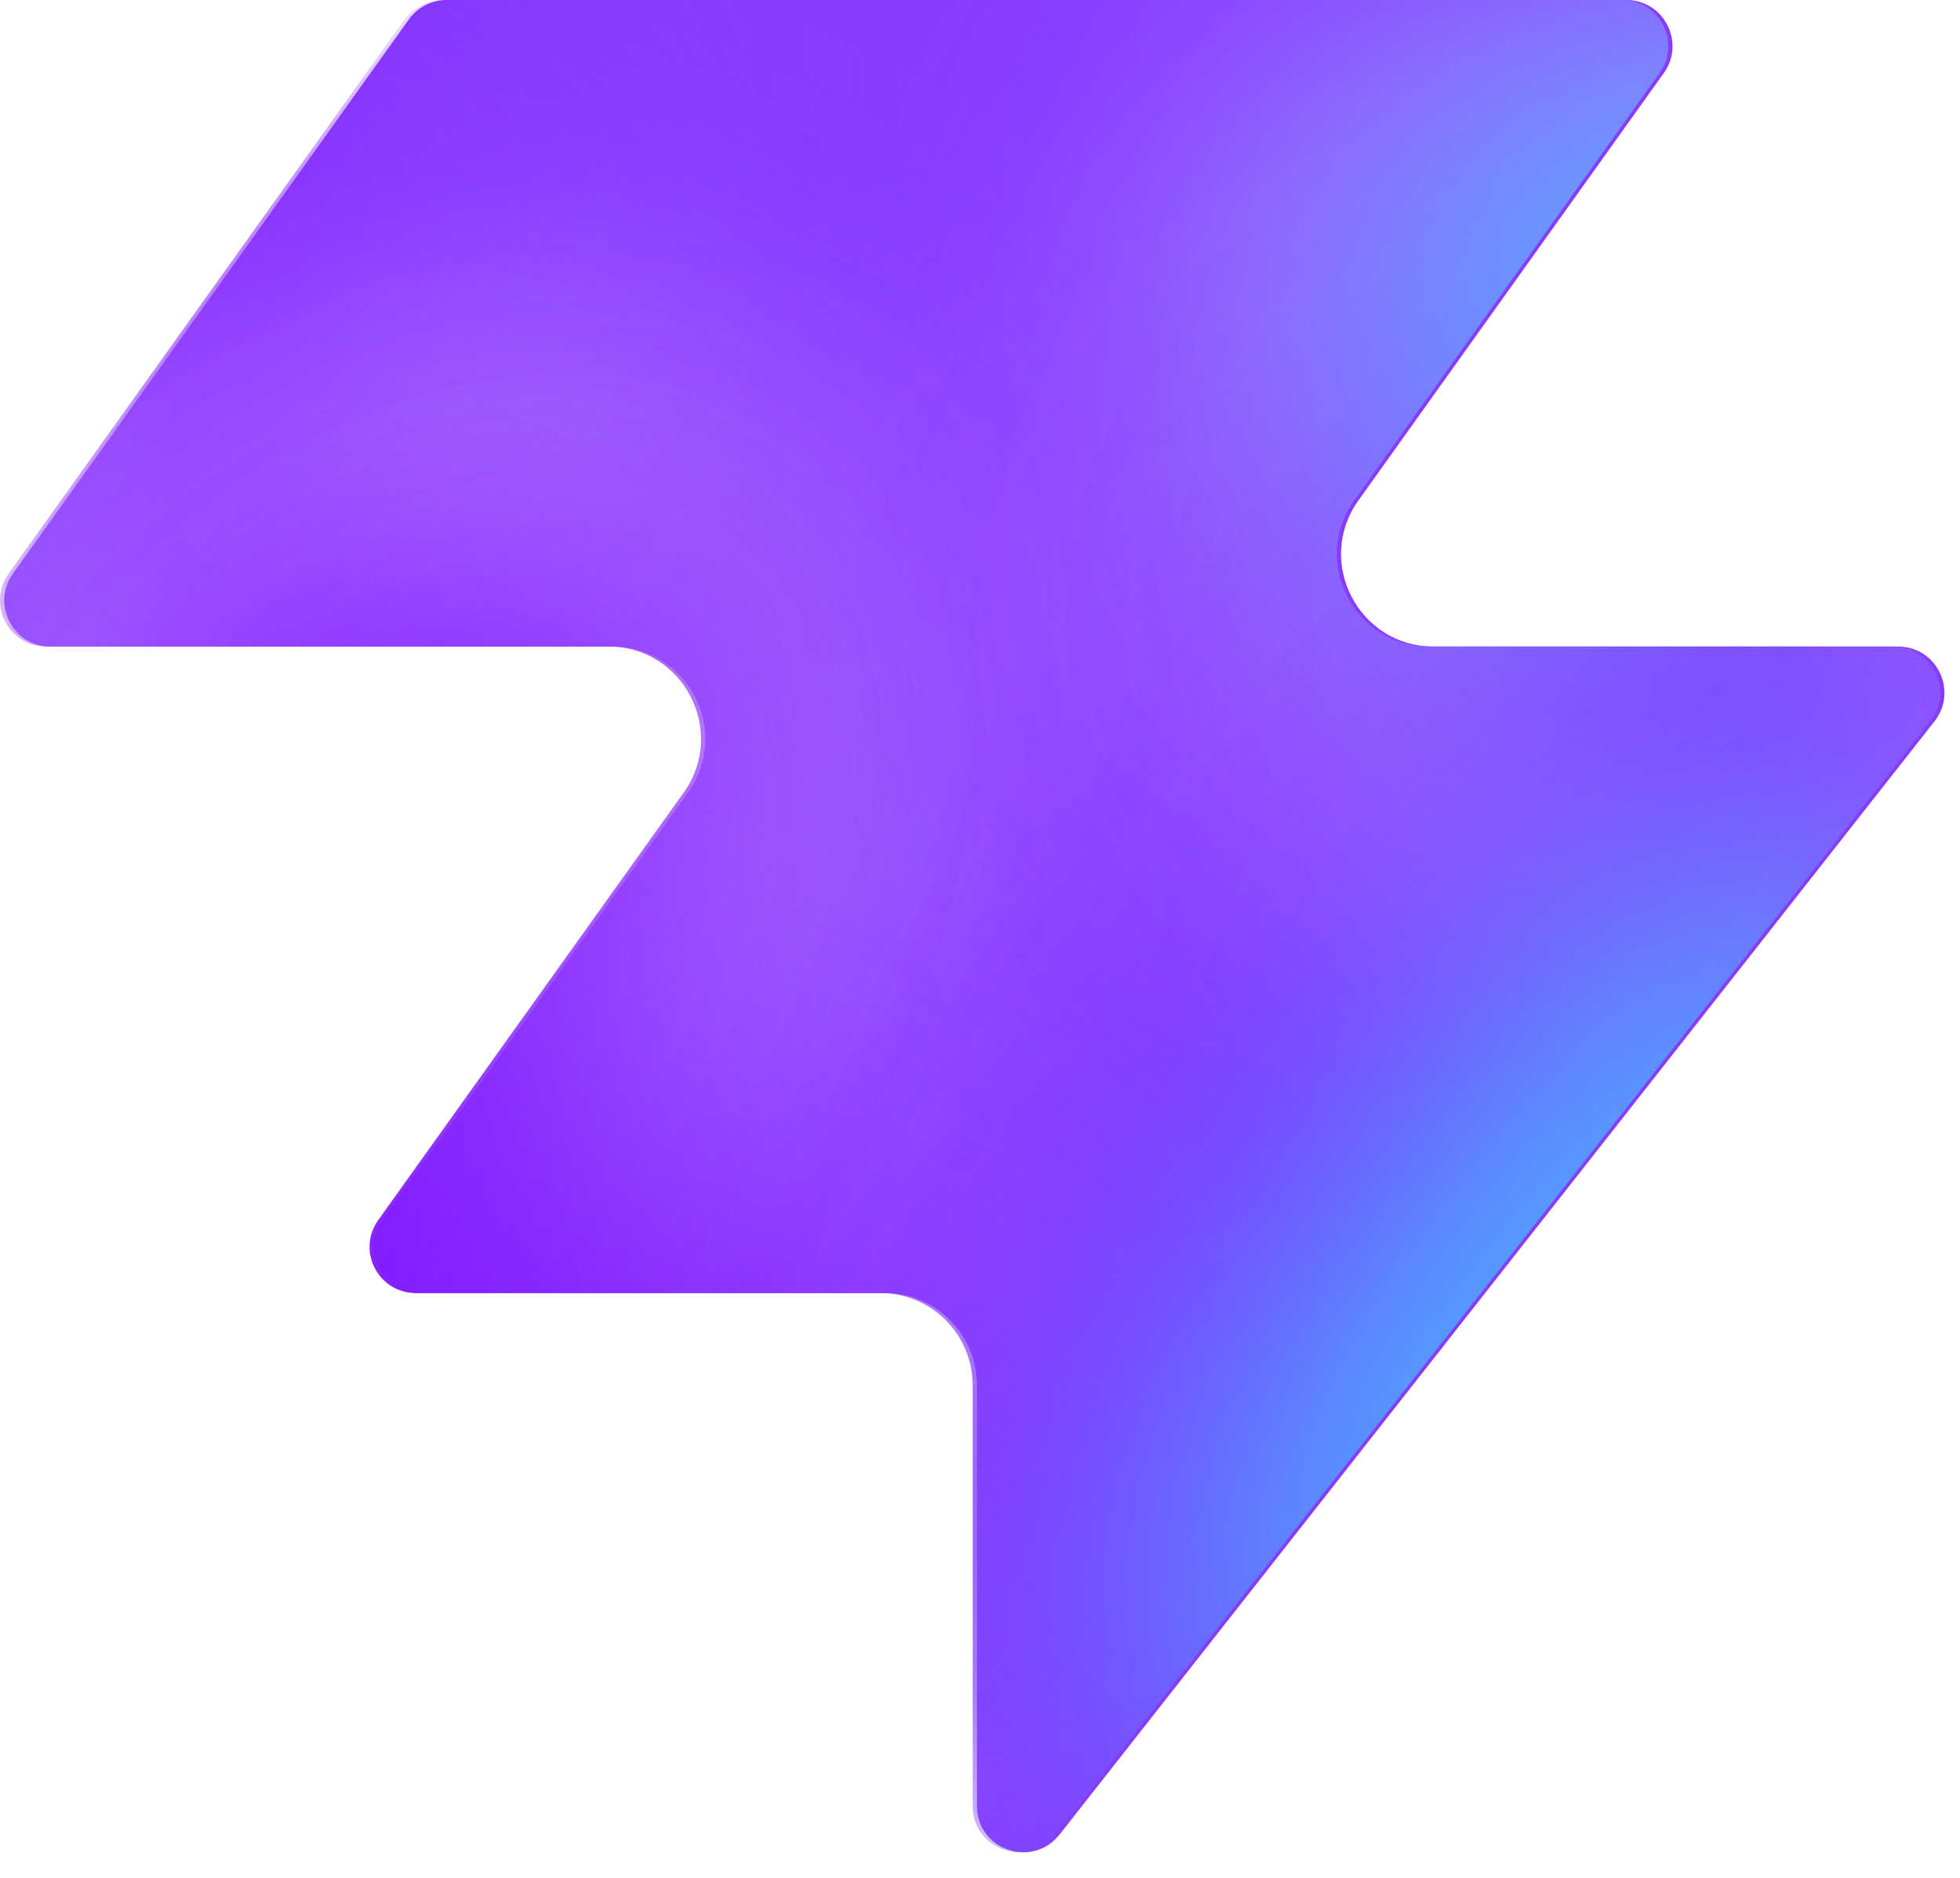
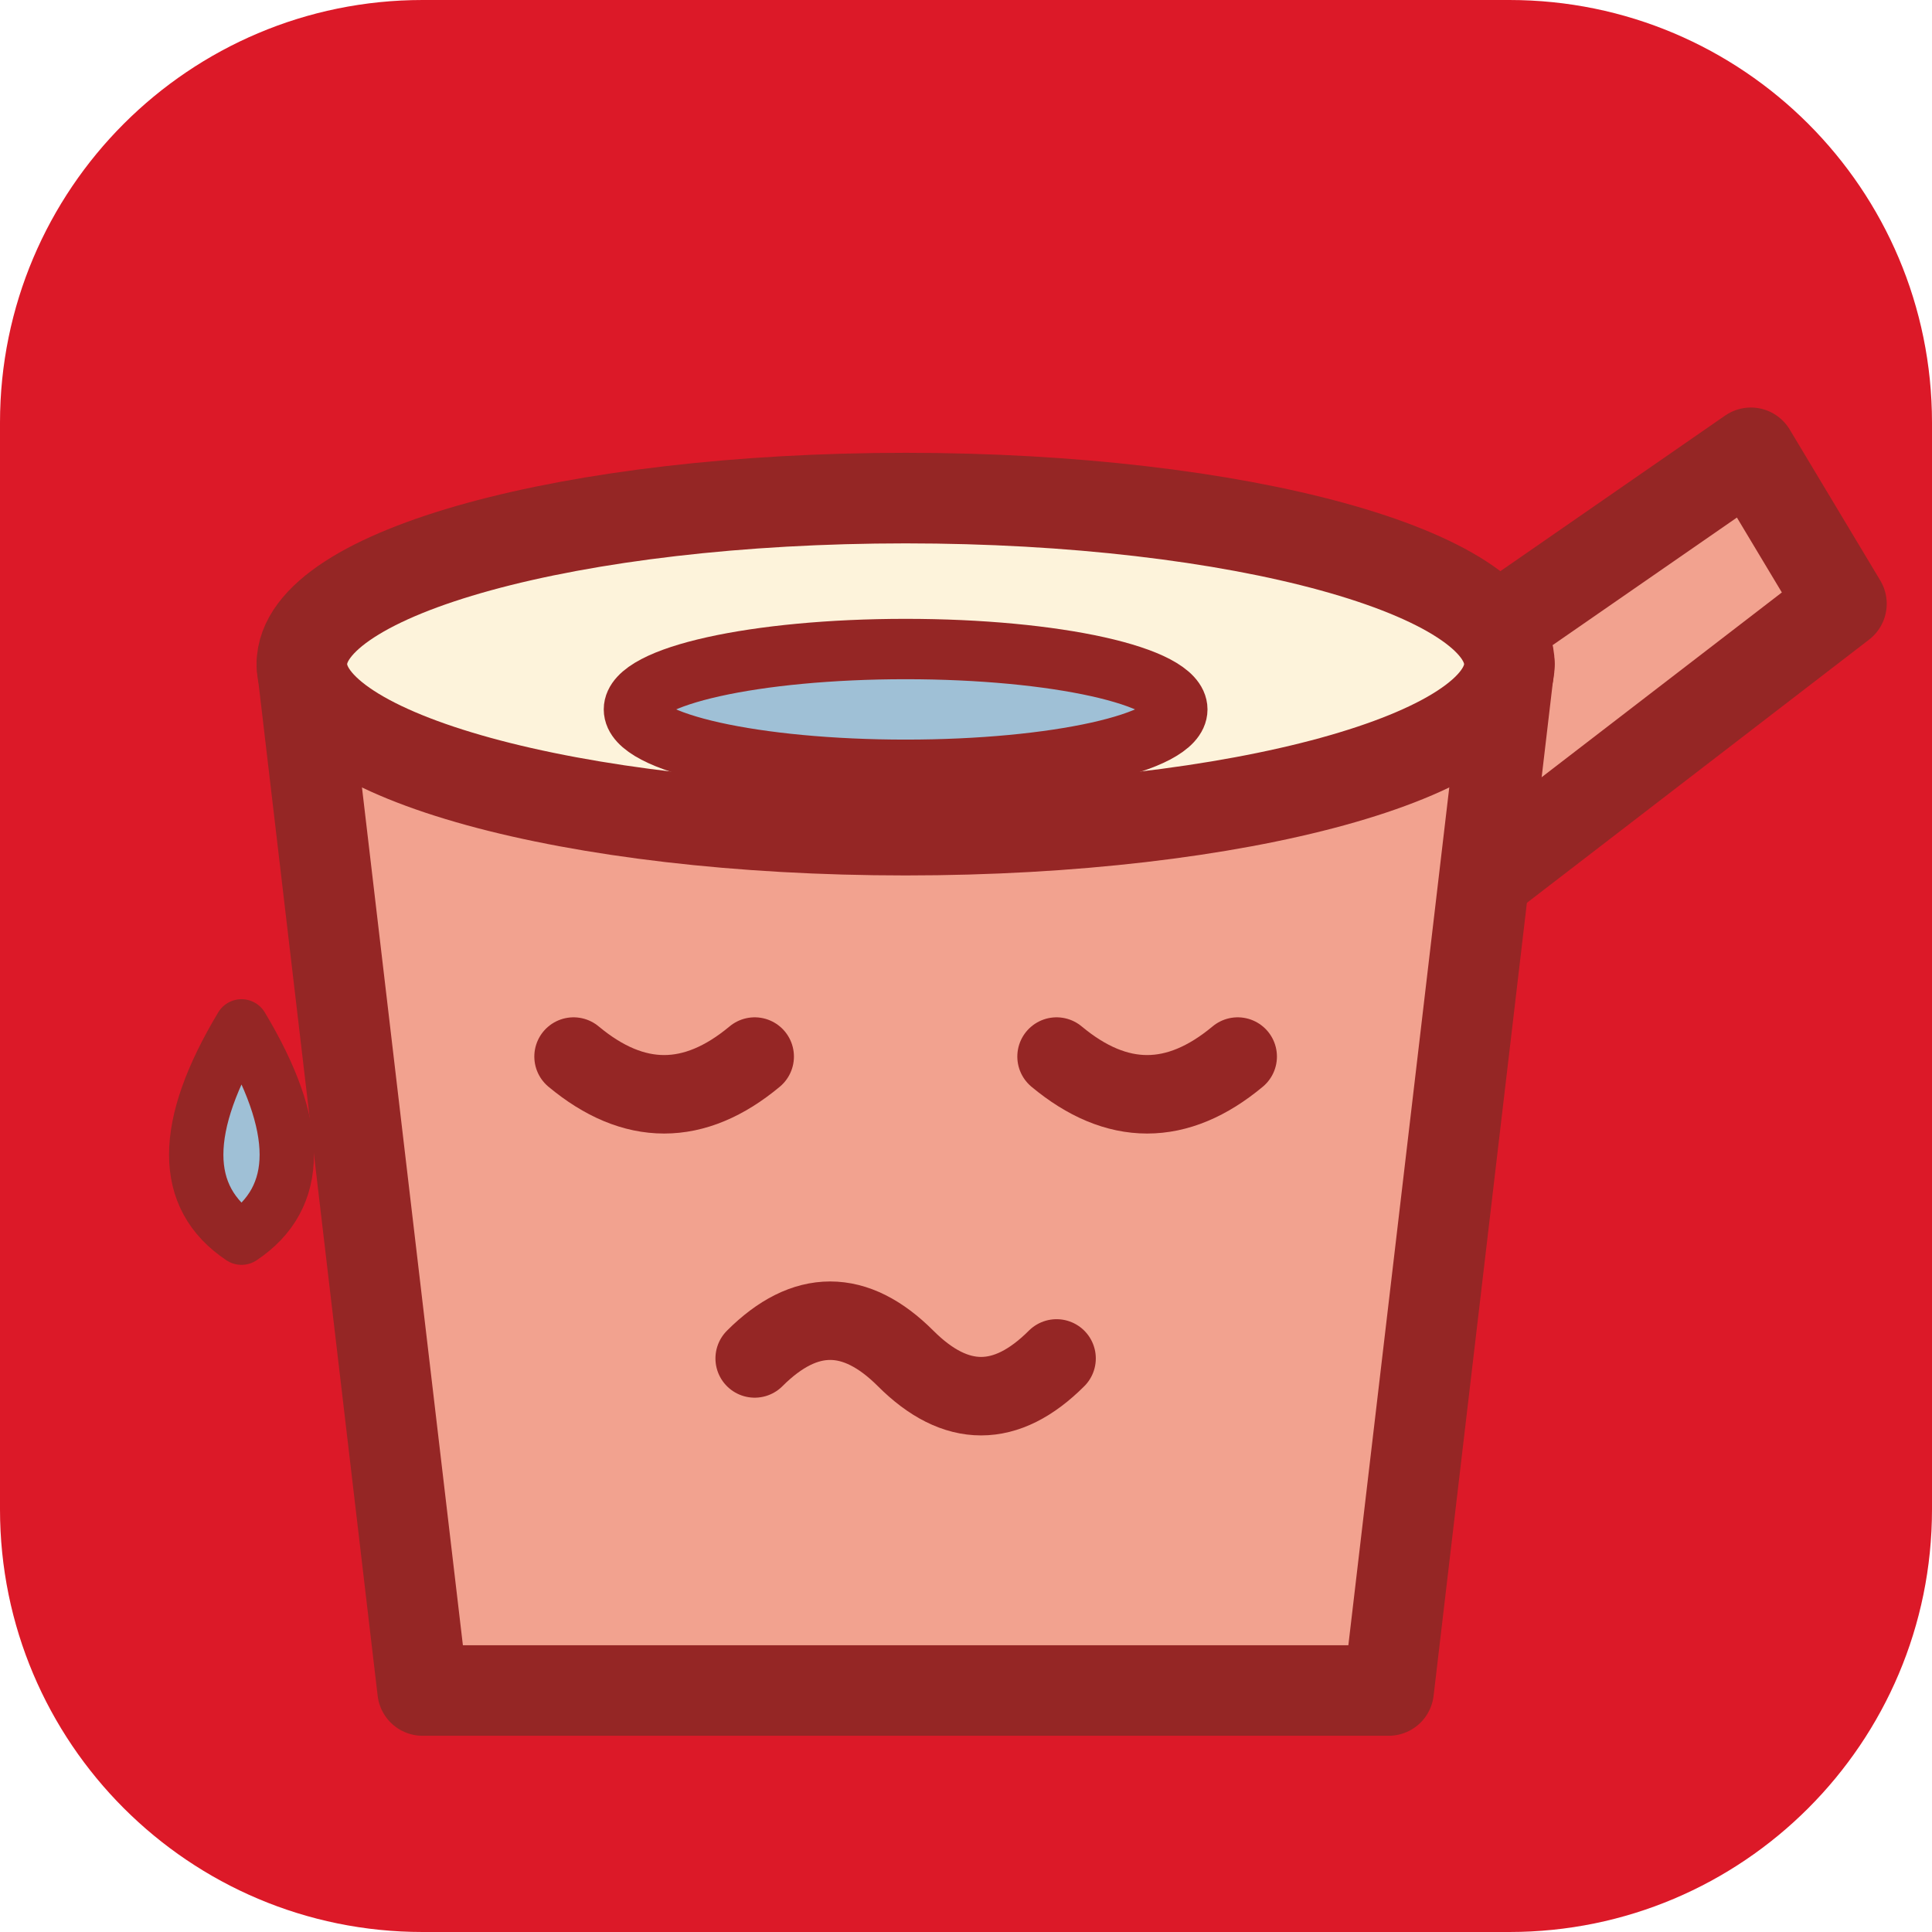
- <svg xmlns="http://www.w3.org/2000/svg" width="48" height="46" fill="none" viewBox="0 0 48 46">
-   <path fill="#863bff" d="M25.946 44.938c-.664.845-2.021.375-2.021-.698V33.937a2.26 2.26 0 0 0-2.262-2.262H10.287c-.92 0-1.456-1.04-.92-1.788l7.48-10.471c1.07-1.497 0-3.578-1.842-3.578H1.237c-.92 0-1.456-1.04-.92-1.788L10.013.474c.214-.297.556-.474.92-.474h28.894c.92 0 1.456 1.04.92 1.788l-7.48 10.471c-1.07 1.498 0 3.579 1.842 3.579h11.377c.943 0 1.473 1.088.89 1.83L25.947 44.94z" style="fill:#863bff;fill:color(display-p3 .525 .23 1);fill-opacity:1" />
-   <mask id="a" width="48" height="46" x="0" y="0" maskUnits="userSpaceOnUse" style="mask-type:alpha">
-     <path fill="#000" d="M25.842 44.938c-.664.844-2.021.375-2.021-.698V33.937a2.26 2.26 0 0 0-2.262-2.262H10.183c-.92 0-1.456-1.04-.92-1.788l7.48-10.471c1.07-1.498 0-3.579-1.842-3.579H1.133c-.92 0-1.456-1.04-.92-1.787L9.91.473c.214-.297.556-.474.92-.474h28.894c.92 0 1.456 1.04.92 1.788l-7.48 10.471c-1.07 1.498 0 3.578 1.842 3.578h11.377c.943 0 1.473 1.088.89 1.832L25.843 44.94z" style="fill:#000;fill-opacity:1" />
-   </mask>
-   <g mask="url(#a)">
-     <g filter="url(#b)">
-       <ellipse cx="5.508" cy="14.704" fill="#ede6ff" rx="5.508" ry="14.704" style="fill:#ede6ff;fill:color(display-p3 .927 .903 1);fill-opacity:1" transform="matrix(.00324 1 1 -.00324 -4.47 31.516)" />
-     </g>
-     <g filter="url(#c)">
-       <ellipse cx="10.399" cy="29.851" fill="#ede6ff" rx="10.399" ry="29.851" style="fill:#ede6ff;fill:color(display-p3 .927 .903 1);fill-opacity:1" transform="matrix(.00324 1 1 -.00324 -39.328 7.883)" />
-     </g>
-     <g filter="url(#d)">
-       <ellipse cx="5.508" cy="30.487" fill="#7e14ff" rx="5.508" ry="30.487" style="fill:#7e14ff;fill:color(display-p3 .492 .077 1);fill-opacity:1" transform="rotate(89.814 -25.913 -14.639)scale(1 -1)" />
-     </g>
-     <g filter="url(#e)">
-       <ellipse cx="5.508" cy="30.599" fill="#7e14ff" rx="5.508" ry="30.599" style="fill:#7e14ff;fill:color(display-p3 .492 .077 1);fill-opacity:1" transform="rotate(89.814 -32.644 -3.334)scale(1 -1)" />
-     </g>
-     <g filter="url(#f)">
-       <ellipse cx="5.508" cy="30.599" fill="#7e14ff" rx="5.508" ry="30.599" style="fill:#7e14ff;fill:color(display-p3 .492 .077 1);fill-opacity:1" transform="matrix(.00324 1 1 -.00324 -34.34 30.47)" />
-     </g>
-     <g filter="url(#g)">
-       <ellipse cx="14.072" cy="22.078" fill="#ede6ff" rx="14.072" ry="22.078" style="fill:#ede6ff;fill:color(display-p3 .927 .903 1);fill-opacity:1" transform="rotate(93.35 24.506 48.493)scale(-1 1)" />
-     </g>
-     <g filter="url(#h)">
-       <ellipse cx="3.47" cy="21.501" fill="#7e14ff" rx="3.47" ry="21.501" style="fill:#7e14ff;fill:color(display-p3 .492 .077 1);fill-opacity:1" transform="rotate(89.009 28.708 47.59)scale(-1 1)" />
-     </g>
-     <g filter="url(#i)">
-       <ellipse cx="3.47" cy="21.501" fill="#7e14ff" rx="3.47" ry="21.501" style="fill:#7e14ff;fill:color(display-p3 .492 .077 1);fill-opacity:1" transform="rotate(89.009 28.708 47.59)scale(-1 1)" />
-     </g>
-     <g filter="url(#j)">
-       <ellipse cx=".387" cy="8.972" fill="#7e14ff" rx="4.407" ry="29.108" style="fill:#7e14ff;fill:color(display-p3 .492 .077 1);fill-opacity:1" transform="rotate(39.51 .387 8.972)" />
-     </g>
-     <g filter="url(#k)">
-       <ellipse cx="47.523" cy="-6.092" fill="#7e14ff" rx="4.407" ry="29.108" style="fill:#7e14ff;fill:color(display-p3 .492 .077 1);fill-opacity:1" transform="rotate(37.892 47.523 -6.092)" />
-     </g>
-     <g filter="url(#l)">
-       <ellipse cx="41.412" cy="6.333" fill="#47bfff" rx="5.971" ry="9.665" style="fill:#47bfff;fill:color(display-p3 .28 .748 1);fill-opacity:1" transform="rotate(37.892 41.412 6.333)" />
-     </g>
-     <g filter="url(#m)">
-       <ellipse cx="-1.879" cy="38.332" fill="#7e14ff" rx="4.407" ry="29.108" style="fill:#7e14ff;fill:color(display-p3 .492 .077 1);fill-opacity:1" transform="rotate(37.892 -1.88 38.332)" />
-     </g>
-     <g filter="url(#n)">
-       <ellipse cx="-1.879" cy="38.332" fill="#7e14ff" rx="4.407" ry="29.108" style="fill:#7e14ff;fill:color(display-p3 .492 .077 1);fill-opacity:1" transform="rotate(37.892 -1.88 38.332)" />
-     </g>
-     <g filter="url(#o)">
-       <ellipse cx="35.651" cy="29.907" fill="#7e14ff" rx="4.407" ry="29.108" style="fill:#7e14ff;fill:color(display-p3 .492 .077 1);fill-opacity:1" transform="rotate(37.892 35.651 29.907)" />
-     </g>
-     <g filter="url(#p)">
-       <ellipse cx="38.418" cy="32.4" fill="#47bfff" rx="5.971" ry="15.297" style="fill:#47bfff;fill:color(display-p3 .28 .748 1);fill-opacity:1" transform="rotate(37.892 38.418 32.4)" />
-     </g>
+ <svg xmlns="http://www.w3.org/2000/svg" viewBox="0 0 64 64">
+   <rect width="64" height="64" rx="14" fill="#dc1928" />
+   <g stroke="#952625" stroke-width="3" stroke-linejoin="round" stroke-linecap="round">
+     <path d="M45 24 L58 15 L61 20 L48 30" fill="#f2a28f" />
+     <path d="M10 22 H50 L46 56 H14 Z" fill="#f2a28f" />
+     <ellipse cx="30" cy="22" rx="20" ry="5.5" fill="#fdf3db" />
+     <ellipse cx="30" cy="23.5" rx="9" ry="2" fill="#9fc0d6" stroke-width="2" />
+     <path d="M19 35 q3 2.5 6 0 M35 35 q3 2.5 6 0 M25 45 q2.5 -2.5 5 0 q2.5 2.5 5 0" fill="none" stroke-width="2.6" />
  </g>
-   <defs>
-     <filter id="b" width="60.045" height="41.654" x="-19.77" y="16.149" color-interpolation-filters="sRGB" filterUnits="userSpaceOnUse">
-       <feFlood flood-opacity="0" result="BackgroundImageFix" />
-       <feBlend in="SourceGraphic" in2="BackgroundImageFix" result="shape" />
-       <feGaussianBlur result="effect1_foregroundBlur_2002_17158" stdDeviation="7.659" />
-     </filter>
-     <filter id="c" width="90.34" height="51.437" x="-54.613" y="-7.533" color-interpolation-filters="sRGB" filterUnits="userSpaceOnUse">
-       <feFlood flood-opacity="0" result="BackgroundImageFix" />
-       <feBlend in="SourceGraphic" in2="BackgroundImageFix" result="shape" />
-       <feGaussianBlur result="effect1_foregroundBlur_2002_17158" stdDeviation="7.659" />
-     </filter>
-     <filter id="d" width="79.355" height="29.4" x="-49.64" y="2.03" color-interpolation-filters="sRGB" filterUnits="userSpaceOnUse">
-       <feFlood flood-opacity="0" result="BackgroundImageFix" />
-       <feBlend in="SourceGraphic" in2="BackgroundImageFix" result="shape" />
-       <feGaussianBlur result="effect1_foregroundBlur_2002_17158" stdDeviation="4.596" />
-     </filter>
-     <filter id="e" width="79.579" height="29.4" x="-45.045" y="20.029" color-interpolation-filters="sRGB" filterUnits="userSpaceOnUse">
-       <feFlood flood-opacity="0" result="BackgroundImageFix" />
-       <feBlend in="SourceGraphic" in2="BackgroundImageFix" result="shape" />
-       <feGaussianBlur result="effect1_foregroundBlur_2002_17158" stdDeviation="4.596" />
-     </filter>
-     <filter id="f" width="79.579" height="29.4" x="-43.513" y="21.178" color-interpolation-filters="sRGB" filterUnits="userSpaceOnUse">
-       <feFlood flood-opacity="0" result="BackgroundImageFix" />
-       <feBlend in="SourceGraphic" in2="BackgroundImageFix" result="shape" />
-       <feGaussianBlur result="effect1_foregroundBlur_2002_17158" stdDeviation="4.596" />
-     </filter>
-     <filter id="g" width="74.749" height="58.852" x="15.756" y="-17.901" color-interpolation-filters="sRGB" filterUnits="userSpaceOnUse">
-       <feFlood flood-opacity="0" result="BackgroundImageFix" />
-       <feBlend in="SourceGraphic" in2="BackgroundImageFix" result="shape" />
-       <feGaussianBlur result="effect1_foregroundBlur_2002_17158" stdDeviation="7.659" />
-     </filter>
-     <filter id="h" width="61.377" height="25.362" x="23.548" y="2.284" color-interpolation-filters="sRGB" filterUnits="userSpaceOnUse">
-       <feFlood flood-opacity="0" result="BackgroundImageFix" />
-       <feBlend in="SourceGraphic" in2="BackgroundImageFix" result="shape" />
-       <feGaussianBlur result="effect1_foregroundBlur_2002_17158" stdDeviation="4.596" />
-     </filter>
-     <filter id="i" width="61.377" height="25.362" x="23.548" y="2.284" color-interpolation-filters="sRGB" filterUnits="userSpaceOnUse">
-       <feFlood flood-opacity="0" result="BackgroundImageFix" />
-       <feBlend in="SourceGraphic" in2="BackgroundImageFix" result="shape" />
-       <feGaussianBlur result="effect1_foregroundBlur_2002_17158" stdDeviation="4.596" />
-     </filter>
-     <filter id="j" width="56.045" height="63.649" x="-27.636" y="-22.853" color-interpolation-filters="sRGB" filterUnits="userSpaceOnUse">
-       <feFlood flood-opacity="0" result="BackgroundImageFix" />
-       <feBlend in="SourceGraphic" in2="BackgroundImageFix" result="shape" />
-       <feGaussianBlur result="effect1_foregroundBlur_2002_17158" stdDeviation="4.596" />
-     </filter>
-     <filter id="k" width="54.814" height="64.646" x="20.116" y="-38.415" color-interpolation-filters="sRGB" filterUnits="userSpaceOnUse">
-       <feFlood flood-opacity="0" result="BackgroundImageFix" />
-       <feBlend in="SourceGraphic" in2="BackgroundImageFix" result="shape" />
-       <feGaussianBlur result="effect1_foregroundBlur_2002_17158" stdDeviation="4.596" />
-     </filter>
-     <filter id="l" width="33.541" height="35.313" x="24.641" y="-11.323" color-interpolation-filters="sRGB" filterUnits="userSpaceOnUse">
-       <feFlood flood-opacity="0" result="BackgroundImageFix" />
-       <feBlend in="SourceGraphic" in2="BackgroundImageFix" result="shape" />
-       <feGaussianBlur result="effect1_foregroundBlur_2002_17158" stdDeviation="4.596" />
-     </filter>
-     <filter id="m" width="54.814" height="64.646" x="-29.286" y="6.009" color-interpolation-filters="sRGB" filterUnits="userSpaceOnUse">
-       <feFlood flood-opacity="0" result="BackgroundImageFix" />
-       <feBlend in="SourceGraphic" in2="BackgroundImageFix" result="shape" />
-       <feGaussianBlur result="effect1_foregroundBlur_2002_17158" stdDeviation="4.596" />
-     </filter>
-     <filter id="n" width="54.814" height="64.646" x="-29.286" y="6.009" color-interpolation-filters="sRGB" filterUnits="userSpaceOnUse">
-       <feFlood flood-opacity="0" result="BackgroundImageFix" />
-       <feBlend in="SourceGraphic" in2="BackgroundImageFix" result="shape" />
-       <feGaussianBlur result="effect1_foregroundBlur_2002_17158" stdDeviation="4.596" />
-     </filter>
-     <filter id="o" width="54.814" height="64.646" x="8.244" y="-2.416" color-interpolation-filters="sRGB" filterUnits="userSpaceOnUse">
-       <feFlood flood-opacity="0" result="BackgroundImageFix" />
-       <feBlend in="SourceGraphic" in2="BackgroundImageFix" result="shape" />
-       <feGaussianBlur result="effect1_foregroundBlur_2002_17158" stdDeviation="4.596" />
-     </filter>
-     <filter id="p" width="39.409" height="43.623" x="18.713" y="10.588" color-interpolation-filters="sRGB" filterUnits="userSpaceOnUse">
-       <feFlood flood-opacity="0" result="BackgroundImageFix" />
-       <feBlend in="SourceGraphic" in2="BackgroundImageFix" result="shape" />
-       <feGaussianBlur result="effect1_foregroundBlur_2002_17158" stdDeviation="4.596" />
-     </filter>
-   </defs>
+   <path d="M8 34 q3 5 0 7 q-3 -2 0 -7z" fill="#9fc0d6" stroke="#952625" stroke-width="1.8" stroke-linejoin="round" />
</svg>
